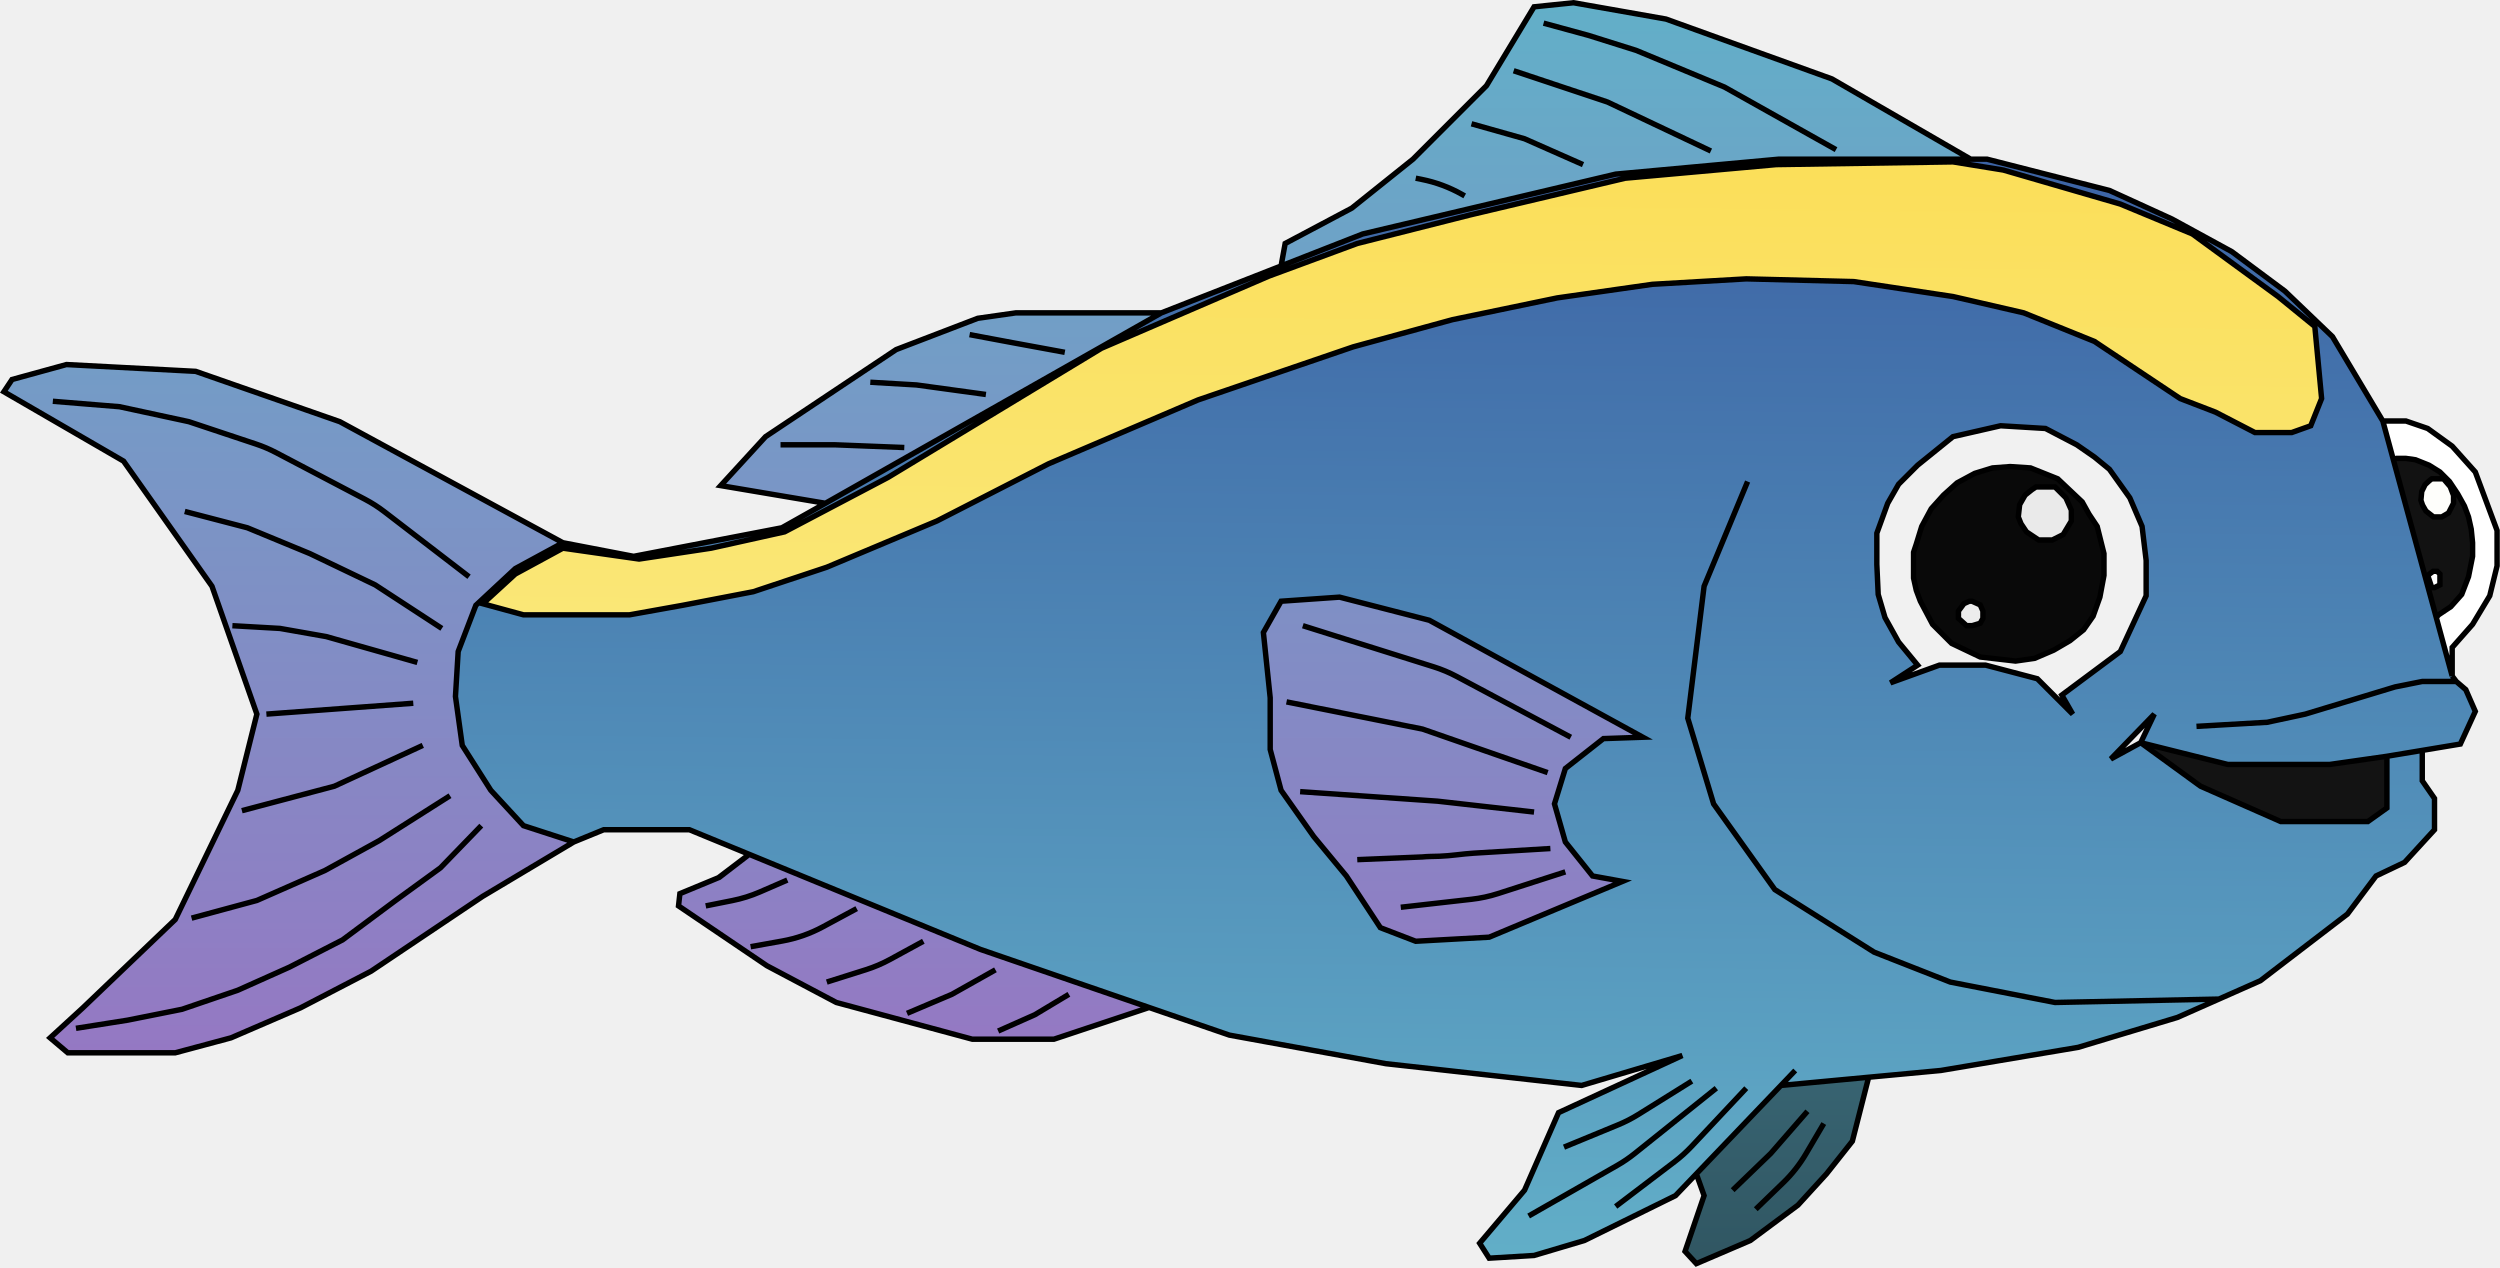
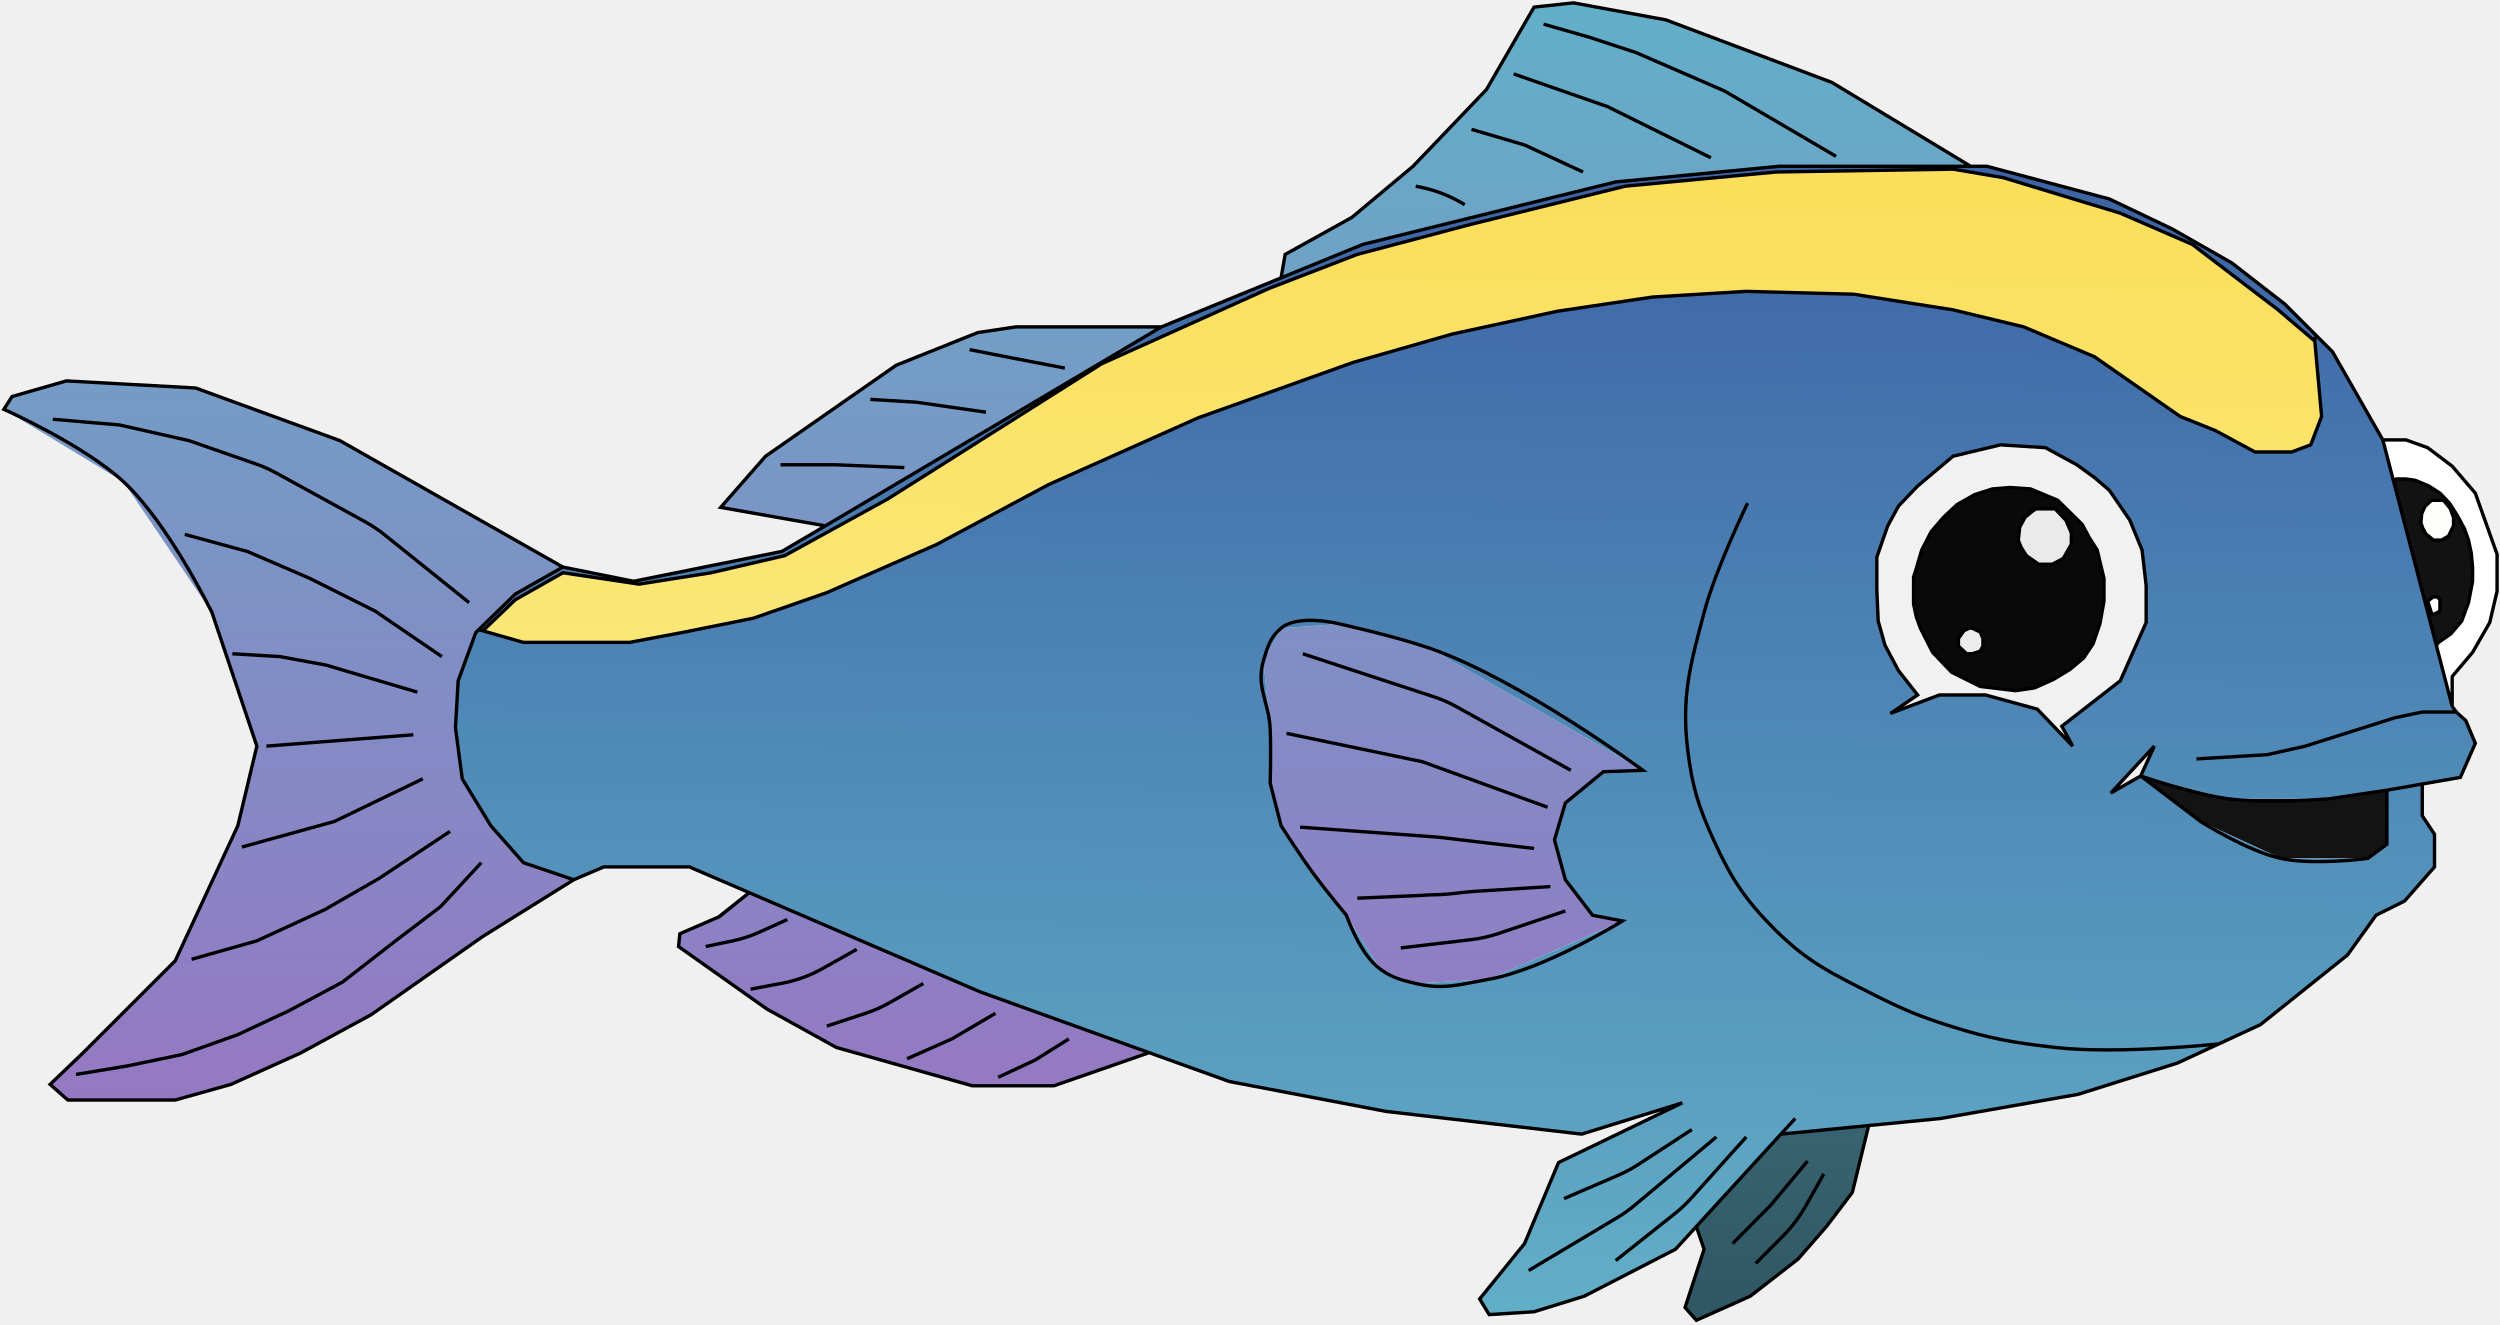
- <svg xmlns="http://www.w3.org/2000/svg" width="919" height="466" viewBox="0 0 919 466" fill="none">
-   <path d="M853.423 146.509L850.923 120.009L837.423 109.009L805.923 86.009L779.423 75.009L736.423 62.509L717.923 59.509L652.923 60.509L597.423 65.509L540.423 79.009L498.923 89.509L466.423 101.509L404.923 128.009L326.423 175.509L288.423 195.509L261.423 201.509L234.923 205.509L206.923 201.509L189.423 211.009L177.499 221.939L192.423 226.009H231.423L250.923 222.509L276.923 217.509L303.923 208.509L344.423 191.509L385.423 170.509L440.423 147.009L497.423 127.509L533.923 117.509L572.423 109.509L607.423 104.509L641.923 102.509L681.423 103.509L717.923 109.009L743.923 115.009L769.923 125.509L801.423 146.509L814.423 151.509L828.923 159.009H842.423L849.423 156.509L853.423 146.509Z" fill="url(#paint0_linear_84_98)" />
-   <path d="M603.923 271.009L525.423 228.009L492.423 219.509L470.923 221.009L464.423 232.509L466.923 256.509V275.509L470.923 290.509L482.923 307.509L494.923 322.009L507.423 341.009L520.423 346.009L547.423 344.509L596.423 324.009L585.423 322.009L575.423 309.509L571.423 295.509L575.423 282.509L589.423 271.509L603.923 271.009Z" fill="url(#paint1_linear_84_98)" />
-   <path d="M177.423 329.509L210.923 309.509L192.423 303.509L180.423 290.509L169.923 274.009L167.423 256.009L168.423 239.509L174.923 222.509L175.98 221.525L189.423 209.009L206.923 199.509L124.923 155.009L71.923 136.509L24.423 134.009L4.423 139.509L1.423 144.009L45.423 169.509L77.923 215.509L94.423 262.509L87.423 290.509L64.423 338.009L30.423 370.509L18.423 381.509L24.923 387.009H64.423L84.923 381.509L110.423 370.509L136.423 357.009L177.423 329.509Z" fill="url(#paint2_linear_84_98)" />
-   <path d="M422.423 370.353L360.423 349.009L275.423 314.056L264.423 322.509L264.104 322.641L249.923 328.509L249.423 333.009L281.923 355.009L307.423 368.509L357.423 382.009H387.423L422.423 370.353Z" fill="url(#paint3_linear_84_98)" />
-   <path d="M264.923 178.509L303.423 185.009L426.923 115.009H373.423L359.423 117.009L329.423 128.509L281.423 160.509L264.923 178.509Z" fill="url(#paint4_linear_84_98)" />
-   <path d="M500.923 86.009L593.923 64.009L653.923 58.509H724.423L673.423 29.009L612.423 7.009L578.423 1.009L563.923 2.509L546.423 31.509L519.423 58.509L496.923 76.509L472.423 89.509L470.923 97.766L500.923 86.009Z" fill="url(#paint5_linear_84_98)" />
-   <path fill-rule="evenodd" clip-rule="evenodd" d="M705.923 221.009L704.423 217.009L703.423 212.509V203.009L704.423 200.009L706.423 193.509L709.923 187.009L714.423 182.009L719.423 177.509L725.923 174.009L732.423 172.009L738.923 171.509L746.423 172.009L756.423 176.009L765.423 184.509L767.923 189.009L770.923 193.509L773.423 203.509V211.509L771.923 219.509L769.423 226.509L765.923 231.509L760.923 235.509L754.923 239.009L747.923 242.009L740.923 243.009L727.923 241.509L717.423 236.509L710.423 229.509L705.923 221.009ZM759.423 183.009L755.423 179.009H748.423L746.923 180.009L744.423 182.009L742.423 185.509L741.923 190.009L742.923 192.509L744.923 195.509L749.423 198.509H754.423L758.423 196.509L761.423 191.509V187.509L759.423 183.009ZM728.923 227.309V224.609L727.923 222.359L724.923 221.009H723.923L721.923 221.909L719.923 224.609V227.309L722.923 230.009L725.029 229.977L727.923 229.109L728.923 227.309Z" fill="#090909" />
-   <path d="M755.423 179.009L759.423 183.009L761.423 187.509V191.509L758.423 196.509L754.423 198.509H749.423L744.923 195.509L742.923 192.509L741.923 190.009L742.423 185.509L744.423 182.009L746.923 180.009L748.423 179.009H755.423Z" fill="#EAEAEA" />
-   <path d="M728.923 224.609V227.309L727.923 229.109L725.029 229.977L722.923 230.009L719.923 227.309V224.609L721.923 221.909L723.923 221.009H724.923L727.923 222.359L728.923 224.609Z" fill="#ECECEC" />
-   <path fill-rule="evenodd" clip-rule="evenodd" d="M788.923 219.009L779.423 239.509L757.923 255.509L761.923 262.509L748.923 249.509L729.923 244.509H712.923L694.923 251.009L704.923 244.509L697.923 236.009L692.923 227.009L690.423 218.509L689.923 207.509V196.009L693.923 185.009L697.923 178.009L704.923 171.009L717.923 160.509L735.423 156.509L751.923 157.509L763.423 163.509L769.923 168.009L775.423 172.509L782.923 183.009L787.423 193.509L788.923 206.009V219.009ZM704.423 217.009L705.923 221.009L710.423 229.509L717.423 236.509L727.923 241.509L740.923 243.009L747.923 242.009L754.923 239.009L760.923 235.509L765.923 231.509L769.423 226.509L771.923 219.509L773.423 211.509V203.509L770.923 193.509L767.923 189.009L765.423 184.509L756.423 176.009L746.423 172.009L738.923 171.509L732.423 172.009L725.923 174.009L719.423 177.509L714.423 182.009L709.923 187.009L706.423 193.509L704.423 200.009L703.423 203.009V212.509L704.423 217.009Z" fill="#F1F1F1" />
-   <path d="M898.23 176.009L900.692 178.881L901.923 182.112V184.983L900.077 188.573L897.615 190.009H894.538L891.769 187.855L890.538 185.701L889.923 183.907L890.23 180.676L891.461 178.163L893 176.727L893.923 176.009H898.23Z" fill="#FEFEFB" />
-   <path d="M894.423 210.009H895.923L896.923 211.009V215.009L894.923 216.009H893.923L892.423 211.509L894.423 210.009Z" fill="white" />
-   <path fill-rule="evenodd" clip-rule="evenodd" d="M908.423 194.509L907.423 190.009L905.923 186.009L903.423 181.509L900.423 177.009L896.923 173.509L892.923 171.009L887.923 169.009L884.423 168.509H880.923L879.799 169.009L895.575 227.009L896.423 226.009L900.923 223.009L904.923 218.509L907.423 212.009L908.923 204.509V199.509L908.423 194.509ZM895.923 210.009H894.423L892.423 211.509L893.923 216.009H894.923L896.923 215.009V211.009L895.923 210.009ZM900.692 178.881L898.23 176.009H893.923L893 176.727L891.461 178.163L890.23 180.676L889.923 183.907L890.538 185.701L891.769 187.855L894.538 190.009H897.615L900.077 188.573L901.923 184.983V182.112L900.692 178.881Z" fill="#121212" />
-   <path d="M877.423 278.009L856.423 281.009H818.923L786.923 273.009L808.923 289.009L838.423 302.009H870.423L877.423 297.009V278.009Z" fill="#131313" />
-   <path fill-rule="evenodd" clip-rule="evenodd" d="M543.923 457.009L547.423 462.509L563.923 461.509L582.423 456.009L615.923 439.509L623.575 431.509L654.662 399.009L686.923 395.989L713.423 393.509L763.923 385.009L800.423 374.009L815.673 367.259L830.923 360.509L862.923 336.009L873.423 322.009L883.923 317.009L894.923 305.009V293.509L890.423 287.009V275.842L877.423 278.009V297.009L870.423 302.009H838.423L808.923 289.009L786.923 273.009L775.923 279.009L791.923 262.509L786.923 273.009L818.923 281.009H856.423L877.423 278.009L890.423 275.842L904.423 273.509L909.923 261.509L906.423 253.509L902.923 250.509L901.423 248.509L895.575 227.009L879.799 169.009L875.923 154.759L857.423 123.759L839.923 107.009L820.423 92.509L798.423 80.509L775.423 70.009L730.423 58.509H724.423H653.923L593.923 64.009L500.923 86.009L470.923 97.766L426.923 115.009L303.423 185.009L287.423 194.009L232.923 204.509L206.923 199.509L189.423 209.009L175.98 221.525L177.499 221.939L189.423 211.009L206.923 201.509L234.923 205.509L261.423 201.509L288.423 195.509L326.423 175.509L404.923 128.009L466.423 101.509L498.923 89.509L540.423 79.009L597.423 65.509L652.923 60.509L717.923 59.509L736.423 62.509L779.423 75.009L805.923 86.009L837.423 109.009L850.923 120.009L853.423 146.509L849.423 156.509L842.423 159.009H828.923L814.423 151.509L801.423 146.509L769.923 125.509L743.923 115.009L717.923 109.009L681.423 103.509L641.923 102.509L607.423 104.509L572.423 109.509L533.923 117.509L497.423 127.509L440.423 147.009L385.423 170.509L344.423 191.509L303.923 208.509L276.923 217.509L250.923 222.509L231.423 226.009H192.423L177.499 221.939L175.98 221.525L174.923 222.509L168.423 239.509L167.423 256.009L169.923 274.009L180.423 290.509L192.423 303.509L210.923 309.509L221.923 305.009H253.423L275.423 314.056L360.423 349.009L422.423 370.353L451.923 380.509L509.423 391.009L581.423 399.009L618.423 388.009L572.923 409.009L560.423 437.509L543.923 457.009ZM779.423 239.509L788.923 219.009V206.009L787.423 193.509L782.923 183.009L775.423 172.509L769.923 168.009L763.423 163.509L751.923 157.509L735.423 156.509L717.923 160.509L704.923 171.009L697.923 178.009L693.923 185.009L689.923 196.009V207.509L690.423 218.509L692.923 227.009L697.923 236.009L704.923 244.509L694.923 251.009L712.923 244.509H729.923L748.923 249.509L761.923 262.509L757.923 255.509L779.423 239.509ZM525.423 228.009L603.923 271.009L589.423 271.509L575.423 282.509L571.423 295.509L575.423 309.509L585.423 322.009L596.423 324.009L547.423 344.509L520.423 346.009L507.423 341.009L494.923 322.009L482.923 307.509L470.923 290.509L466.923 275.509V256.509L464.423 232.509L470.923 221.009L492.423 219.509L525.423 228.009Z" fill="url(#paint6_linear_84_98)" />
-   <path d="M654.662 399.009L623.575 431.509L626.423 439.509L619.423 460.009L623.575 464.509L643.423 456.009L660.923 443.009L671.423 431.509L680.923 419.509L686.923 395.989L654.662 399.009Z" fill="url(#paint7_linear_84_98)" />
-   <path d="M917.923 195.009L909.923 173.509L901.423 164.009L892.423 157.509L884.423 154.759H875.923L879.799 169.009L880.923 168.509H884.423L887.923 169.009L892.923 171.009L896.923 173.509L900.423 177.009L903.423 181.509L905.923 186.009L907.423 190.009L908.423 194.509L908.923 199.509V204.509L907.423 212.009L904.923 218.509L900.923 223.009L896.423 226.009L895.575 227.009L901.423 248.509V238.009L908.923 229.509L915.232 219.009L917.923 208.009V195.009Z" fill="white" />
-   <path d="M890.423 275.509V279.009M659.923 393.509L654.662 399.009M210.923 309.509L221.923 305.009H253.423L275.423 314.056M210.923 309.509L177.423 329.509L136.423 357.009L110.423 370.509L84.923 381.509L64.423 387.009H24.923L18.423 381.509L30.423 370.509L64.423 338.009L87.423 290.509L94.423 262.509L77.923 215.509L45.423 169.509L1.423 144.009L4.423 139.509L24.423 134.009L71.923 136.509L124.923 155.009L206.923 199.509M210.923 309.509L192.423 303.509L180.423 290.509L169.923 274.009L167.423 256.009L168.423 239.509L174.923 222.509L175.98 221.525M206.923 199.509L232.923 204.509L287.423 194.009L303.423 185.009M206.923 199.509L189.423 209.009L175.98 221.525M303.423 185.009L264.923 178.509L281.423 160.509L329.423 128.509L359.423 117.009L373.423 115.009H426.923M303.423 185.009L426.923 115.009M426.923 115.009L470.923 97.766M875.923 154.759L857.423 123.759L839.923 107.009L820.423 92.509L798.423 80.509L775.423 70.009L730.423 58.509H724.423M875.923 154.759H884.423L892.423 157.509L901.423 164.009L909.923 173.509L917.923 195.009V208.009L915.232 219.009L908.923 229.509L901.423 238.009V248.509M875.923 154.759L879.799 169.009M901.423 248.509L902.923 250.509M901.423 248.509L895.575 227.009M877.423 278.009L856.423 281.009H818.923L786.923 273.009M877.423 278.009V297.009L870.423 302.009H838.423L808.923 289.009L786.923 273.009M877.423 278.009L890.423 275.842M786.923 273.009L791.923 262.509L775.923 279.009L786.923 273.009ZM654.662 399.009L623.575 431.509M654.662 399.009L686.923 395.989M623.575 431.509L615.923 439.509L582.423 456.009L563.923 461.509L547.423 462.509L543.923 457.009L560.423 437.509L572.923 409.009L618.423 388.009L581.423 399.009L509.423 391.009L451.923 380.509L422.423 370.353M623.575 431.509L626.423 439.509L619.423 460.009L623.575 464.509L643.423 456.009L660.923 443.009L671.423 431.509L680.923 419.509L686.923 395.989M686.923 395.989L713.423 393.509L763.923 385.009L800.423 374.009L815.673 367.259M470.923 97.766L500.923 86.009L593.923 64.009L653.923 58.509H724.423M470.923 97.766L472.423 89.509L496.923 76.509L519.423 58.509L546.423 31.509L563.923 2.509L578.423 1.009L612.423 7.009L673.423 29.009L724.423 58.509M422.423 370.353L360.423 349.009L275.423 314.056M422.423 370.353L387.423 382.009H357.423L307.423 368.509L281.923 355.009L249.423 333.009L249.923 328.509L264.104 322.641M275.423 314.056L264.423 322.509L264.104 322.641M275.423 314.056L264.104 322.641M642.423 177.009L626.423 215.509L620.423 264.009L629.923 295.509L652.423 327.009L688.923 350.009L716.923 361.009L755.423 368.509L815.673 367.259M815.673 367.259L830.923 360.509L862.923 336.009L873.423 322.009L883.923 317.009L894.923 305.009V293.509L890.423 287.009V275.842M902.923 250.509L906.423 253.509L909.923 261.509L904.423 273.509L890.423 275.842M902.923 250.509H890.423L880.423 252.509L847.423 262.509L833.423 265.509L807.423 267.009M850.923 120.009L853.423 146.509L849.423 156.509L842.423 159.009H828.923L814.423 151.509L801.423 146.509L769.923 125.509L743.923 115.009L717.923 109.009L681.423 103.509L641.923 102.509L607.423 104.509L572.423 109.509L533.923 117.509L497.423 127.509L440.423 147.009L385.423 170.509L344.423 191.509L303.923 208.509L276.923 217.509L250.923 222.509L231.423 226.009H192.423L177.499 221.939M850.923 120.009L837.423 109.009L805.923 86.009L779.423 75.009L736.423 62.509L717.923 59.509L652.923 60.509L597.423 65.509L540.423 79.009L498.923 89.509L466.423 101.509L404.923 128.009L326.423 175.509L288.423 195.509L261.423 201.509L234.923 205.509L206.923 201.509L189.423 211.009L177.499 221.939M850.923 120.009V118.509M175.923 221.509L175.98 221.525M177.423 222.009L177.499 221.939M67.923 188.009L90.923 194.009L113.923 203.509L137.923 215.009L162.423 231.009M19.423 147.509L43.923 149.509L69.423 155.009L94.079 163.228C96.637 164.081 99.122 165.139 101.51 166.392L134.116 183.511C136.649 184.84 139.063 186.385 141.332 188.128L172.423 212.009M259.423 333.009L269.218 331.05C272.678 330.358 276.055 329.302 279.293 327.899L289.423 323.509M275.923 348.009L287.573 345.918C292.773 344.985 297.793 343.233 302.445 340.728L314.923 334.009M303.923 361.009L318.296 356.47C321.373 355.498 324.349 354.231 327.182 352.686L339.423 346.009M333.423 372.509L349.923 365.509L365.923 356.509M366.923 379.009L380.423 373.009L392.923 365.509M97.923 262.509L151.923 258.509M85.423 230.009L102.923 231.009L119.923 234.009L153.423 243.509M477.923 291.009L528.423 294.509L563.923 298.509M498.923 316.009L522.923 315.009C524.561 314.824 526.875 314.827 529.176 314.753C533.363 314.617 537.538 313.881 541.719 313.627L569.923 311.918M514.923 333.509L540.96 330.569C544.26 330.197 547.515 329.496 550.677 328.478L575.423 320.509M472.923 258.009L522.923 268.009L568.923 284.009M478.923 230.009L527.001 245.119C529.942 246.044 532.792 247.239 535.514 248.688L577.423 271.009M593.923 443.509L615.589 427.043C617.808 425.357 619.881 423.488 621.789 421.456L641.923 400.009M574.923 421.694L594.867 413.469C597.429 412.412 599.898 411.145 602.25 409.679L621.923 397.417M561.923 447.009L594.464 428.42C596.725 427.129 598.881 425.663 600.913 424.036L630.923 400.009M636.923 437.509L650.923 424.009L664.423 408.509M670.423 413.009L663.874 424.142C661.584 428.035 658.776 431.601 655.529 434.74L645.423 444.509M725.029 229.977L727.923 229.109L728.923 227.309V224.609L727.923 222.359L724.923 221.009H723.923L721.923 221.909L719.923 224.609V227.309L722.923 230.009L725.029 229.977ZM725.029 229.977L724.923 230.009M520.423 65.509L522.636 65.952C527.795 66.983 532.758 68.823 537.344 71.402L538.423 72.009M581.923 60.509L560.423 51.009L540.923 45.509M628.923 55.509L590.923 37.509L556.423 26.009M674.923 55.009L633.923 32.009L601.423 18.509L583.923 13.009L567.423 8.509M391.423 129.509L372.423 126.009L356.423 123.009M362.423 145.009L336.923 141.509L319.923 140.509M332.423 164.509L306.923 163.509H286.923M88.923 298.009L122.923 289.009L155.423 274.009M165.423 292.509L139.423 309.009L119.423 320.009L94.423 331.009L70.423 337.509M176.923 303.509L161.923 319.009L145.423 331.009L125.923 345.509L106.423 355.509L87.423 364.009L66.923 371.009L46.923 375.009L27.923 378.009M177.499 221.939L175.98 221.525M879.799 169.009L880.923 168.509H884.423L887.923 169.009L892.923 171.009L896.923 173.509L900.423 177.009L903.423 181.509L905.923 186.009L907.423 190.009L908.423 194.509L908.923 199.509V204.509L907.423 212.009L904.923 218.509L900.923 223.009L896.423 226.009L895.575 227.009M879.799 169.009L895.575 227.009M693.923 185.009L689.923 196.009V207.509L690.423 218.509L692.923 227.009L697.923 236.009L704.923 244.509L694.923 251.009L712.923 244.509H729.923L748.923 249.509L761.923 262.509L757.923 255.509L779.423 239.509L788.923 219.009V206.009L787.423 193.509L782.923 183.009L775.423 172.509L769.923 168.009L763.423 163.509L751.923 157.509L735.423 156.509L717.923 160.509L704.923 171.009L697.923 178.009L693.923 185.009ZM603.923 271.009L525.423 228.009L492.423 219.509L470.923 221.009L464.423 232.509L466.923 256.509V275.509L470.923 290.509L482.923 307.509L494.923 322.009L507.423 341.009L520.423 346.009L547.423 344.509L596.423 324.009L585.423 322.009L575.423 309.509L571.423 295.509L575.423 282.509L589.423 271.509L603.923 271.009ZM894.423 210.009H895.923L896.923 211.009V215.009L894.923 216.009H893.923L892.423 211.509L894.423 210.009ZM755.423 179.009L759.423 183.009L761.423 187.509V191.509L758.423 196.509L754.423 198.509H749.423L744.923 195.509L742.923 192.509L741.923 190.009L742.423 185.509L744.423 182.009L746.923 180.009L748.423 179.009H755.423ZM898.23 176.009L900.692 178.881L901.923 182.112V184.983L900.077 188.573L897.615 190.009H894.538L891.769 187.855L890.538 185.701L889.923 183.907L890.23 180.676L891.461 178.163L893 176.727L893.923 176.009H898.23ZM705.923 221.009L704.423 217.009L703.423 212.509V203.009L704.423 200.009L706.423 193.509L709.923 187.009L714.423 182.009L719.423 177.509L725.923 174.009L732.423 172.009L738.923 171.509L746.423 172.009L756.423 176.009L765.423 184.509L767.923 189.009L770.923 193.509L773.423 203.509V211.509L771.923 219.509L769.423 226.509L765.923 231.509L760.923 235.509L754.923 239.009L747.923 242.009L740.923 243.009L727.923 241.509L717.423 236.509L710.423 229.509L705.923 221.009Z" stroke="black" stroke-width="2" />
+ <svg xmlns="http://www.w3.org/2000/svg" width="738" height="391" viewBox="0 0 738 391" fill="none">
+   <g clip-path="url(#clip0_2007_228)">
+     <path d="M685.339 122.929L683.331 100.694L672.49 91.465L647.194 72.167L625.913 62.937L591.382 52.449L576.526 49.932L524.328 50.771L479.759 54.966L433.985 66.293L400.659 75.103L374.56 85.172L325.172 107.407L262.133 147.262L231.617 164.043L209.935 169.077L188.654 172.434L166.169 169.077L152.116 177.049L142.54 186.219L154.525 189.634H185.844L201.503 186.698L222.382 182.502L244.064 174.951L276.588 160.687L309.513 143.067L353.68 123.349L399.454 106.987L428.765 98.597L459.682 91.884L487.789 87.689L515.494 86.011L547.215 86.85L576.526 91.465L597.405 96.499L618.284 105.309L643.58 122.929L654.02 127.125L665.664 133.418H676.505L682.126 131.32L685.339 122.929Z" fill="url(#paint0_linear_2007_228)" />
+     <path d="M484.978 227.392L421.939 191.313L395.439 184.181L378.173 185.439L372.953 195.088L374.961 215.226V231.168L378.173 243.754L387.81 258.018L397.446 270.184L407.484 286.126L417.924 290.321L439.606 289.063L478.956 271.862L470.122 270.184L462.092 259.696L458.879 247.949L462.092 237.041L473.334 227.812L484.978 227.392Z" fill="url(#paint1_linear_2007_228)" />
+     <path d="M142.479 276.477L169.381 259.696L154.525 254.661L144.888 243.754L136.456 229.909L134.449 214.806L135.252 200.962L140.471 186.698L141.32 185.872L152.116 175.371L166.169 167.4L100.319 130.062L57.757 114.539L19.613 112.441L3.552 117.056L1.143 120.832L36.477 142.228L62.576 180.824L75.826 220.26L70.205 243.754L51.734 283.609L24.431 310.878L14.794 320.108L20.014 324.723H51.734L68.197 320.108L88.675 310.878L109.554 299.551L142.479 276.477Z" fill="url(#paint2_linear_2007_228)" />
+     <path d="M339.225 310.747L289.437 292.838L221.178 263.511L212.344 270.603L212.088 270.714L200.7 275.638L200.298 279.413L226.397 297.873L246.875 309.2L287.027 320.527H311.119L339.225 310.747Z" fill="url(#paint3_linear_2007_228)" />
+     <path d="M212.746 149.779L243.663 155.233L342.839 96.499H299.876L288.634 98.177L264.542 107.826L225.996 134.676L212.746 149.779Z" fill="url(#paint4_linear_2007_228)" />
+     <path d="M402.264 72.166L476.948 53.707L525.131 49.092H581.745L540.79 24.34L491.804 5.881L464.501 0.847L452.856 2.105L438.803 26.438L417.121 49.092L399.052 64.195L379.378 75.103L378.173 82.031L402.264 72.166Z" fill="url(#paint5_linear_2007_228)" />
+     <path fill-rule="evenodd" clip-rule="evenodd" d="M566.889 185.439L565.685 182.082L564.882 178.307V170.336L565.685 167.818L567.291 162.365L570.101 156.911L573.715 152.715L577.73 148.94L582.95 146.003L588.17 144.325L593.39 143.905L599.413 144.325L607.443 147.681L614.67 154.813L616.678 158.589L619.087 162.365L621.095 170.755V177.468L619.89 184.18L617.883 190.053L615.072 194.249L611.057 197.605L606.238 200.542L600.617 203.059L594.996 203.898L584.556 202.639L576.124 198.444L570.503 192.571L566.889 185.439ZM609.852 153.554L606.64 150.198H601.019L599.814 151.037L597.807 152.715L596.2 155.652L595.799 159.428L596.602 161.525L598.208 164.043L601.822 166.56H605.837L609.049 164.882L611.458 160.686V157.33L609.852 153.554ZM585.359 190.725V188.459L584.556 186.571L582.147 185.439H581.344L579.738 186.194L578.132 188.459V190.725L580.541 192.99L582.232 192.963L584.556 192.235L585.359 190.725Z" fill="#090909" />
+     <path d="M606.64 150.198L609.852 153.554L611.458 157.33V160.686L609.049 164.882L605.837 166.56H601.822L598.208 164.043L596.602 161.525L595.799 159.428L596.2 155.652L597.806 152.715L599.814 151.037L601.019 150.198H606.64Z" fill="#EAEAEA" />
+     <path d="M585.359 188.459V190.725L584.556 192.235L582.232 192.963L580.541 192.99L578.132 190.725V188.459L579.738 186.194L581.344 185.438H582.147L584.556 186.571L585.359 188.459Z" fill="#ECECEC" />
+     <path fill-rule="evenodd" clip-rule="evenodd" d="M633.542 183.761C632.426 191.024 630.33 195.088 625.913 200.961C620.78 207.787 608.648 214.386 608.648 214.386L611.86 220.26C611.86 220.26 606.465 212.405 601.42 209.352C596.134 206.152 592.295 205.922 586.162 205.157C580.872 204.496 577.766 204.259 572.511 205.157C566.563 206.172 558.056 210.61 558.056 210.61L566.086 205.157C566.086 205.157 562.395 201 560.465 198.025C558.647 195.222 557.669 193.582 556.45 190.473C555.393 187.779 554.936 186.192 554.442 183.341C553.826 179.786 554.121 177.718 554.041 174.111C553.957 170.344 553.416 168.178 554.041 164.462C554.673 160.699 555.651 158.697 557.253 155.233C558.35 152.86 558.948 151.488 560.465 149.359C562.308 146.774 563.802 145.691 566.086 143.486C569.925 139.781 576.526 134.676 576.526 134.676C576.526 134.676 584.954 131.766 590.579 131.32C595.748 130.909 598.887 130.593 603.829 132.159C607.745 133.399 609.624 134.949 613.065 137.193C615.172 138.567 616.311 139.409 618.284 140.969C620.065 142.376 621.12 143.116 622.701 144.744C625.604 147.735 626.768 149.874 628.724 153.555C630.469 156.838 631.385 158.77 632.338 162.365C633.393 166.35 633.303 168.737 633.542 172.853C633.79 177.105 634.189 179.55 633.542 183.761ZM565.685 182.082L566.889 185.439L570.503 192.571L576.124 198.444L584.556 202.639L594.996 203.898L600.617 203.059L606.239 200.542L611.057 197.605L615.072 194.249L617.883 190.053L619.89 184.18L621.095 177.468V170.755L619.087 162.365L616.678 158.589L614.671 154.813L607.443 147.681L599.413 144.325L593.39 143.905L588.17 144.325L582.95 146.003L577.73 148.94L573.715 152.716L570.102 156.911L567.291 162.365L565.685 167.819L564.882 170.336V178.307L565.685 182.082Z" fill="#F1F1F1" />
+     <path d="M721.321 147.682L723.298 150.091L724.286 152.802V155.211L722.804 158.224L720.827 159.428H718.356L716.132 157.621L715.144 155.814L714.65 154.308L714.896 151.598L715.885 149.489L717.121 148.284L717.862 147.682H721.321Z" fill="#FEFEFB" />
+     <path d="M718.264 176.209H719.468L720.271 177.048V180.404L718.665 181.243H717.862L716.657 177.468L718.264 176.209Z" fill="white" />
+     <path fill-rule="evenodd" clip-rule="evenodd" d="M729.506 163.204L728.703 159.428L727.499 156.072L725.491 152.296L723.082 148.521L720.271 145.584L717.059 143.486L713.044 141.808L710.233 141.389H707.422L706.52 141.808L719.189 190.473L719.87 189.634L723.483 187.117L726.695 183.341L728.703 177.888L729.908 171.595V167.399L729.506 163.204ZM719.468 176.209H718.264L716.657 177.468L717.862 181.244H718.665L720.271 180.405V177.049L719.468 176.209ZM723.298 150.091L721.321 147.682H717.862L717.121 148.284L715.885 149.489L714.896 151.597L714.65 154.308L715.144 155.814L716.132 157.621L718.356 159.428H720.827L722.804 158.223L724.286 155.211V152.802L723.298 150.091Z" fill="#121212" />
+     <path d="M704.612 233.265L687.748 235.782H657.634L631.936 229.069L649.603 242.494L673.293 253.402H698.99L704.612 249.207V233.265Z" fill="#131313" />
+     <path fill-rule="evenodd" clip-rule="evenodd" d="M436.796 383.456L439.606 388.071L452.856 387.232L467.713 382.617L494.615 368.773L500.76 362.061L525.724 334.791L551.631 332.257L572.912 330.176L613.466 323.044L642.777 313.815L655.024 308.151L667.27 302.488L692.967 281.931L701.399 270.184L709.831 265.989L718.665 255.92V246.271L715.051 240.817V231.447L704.612 233.265V249.208L698.99 253.403H673.293L649.603 242.495L631.936 229.07L623.102 234.105L635.951 220.26L631.936 229.07L657.633 235.783H687.748L704.612 233.265L715.051 231.447L726.294 229.49L730.711 219.421L727.9 212.709L725.089 210.191L723.885 208.513L719.189 190.474L706.52 141.808L703.407 129.852L688.551 103.841L674.497 89.787L658.838 77.621L641.171 67.552L622.701 58.742L586.564 49.093H581.745H525.131L476.948 53.708L402.265 72.167L378.173 82.031L342.839 96.499L243.663 155.233L230.814 162.785L187.048 171.595L166.169 167.4L152.116 175.371L141.32 185.872L142.54 186.22L152.116 177.049L166.169 169.078L188.654 172.434L209.935 169.078L231.617 164.043L262.133 147.262L325.172 107.407L374.559 85.172L400.658 75.103L433.985 66.293L479.759 54.966L524.328 50.771L576.526 49.932L591.382 52.449L625.913 62.937L647.194 72.167L672.49 91.465L683.331 100.695L685.339 122.93L682.126 131.32L676.505 133.418H665.664L654.02 127.125L643.58 122.93L618.284 105.309L597.405 96.499L576.526 91.465L547.215 86.85L515.494 86.011L487.789 87.689L459.682 91.885L428.765 98.597L399.454 106.988L353.68 123.349L309.513 143.067L276.588 160.687L244.064 174.951L222.382 182.503L201.503 186.698L185.843 189.635H154.525L142.54 186.22L141.32 185.872L140.471 186.698L135.252 200.962L134.448 214.806L136.456 229.909L144.888 243.754L154.525 254.661L169.381 259.696L178.215 255.92H203.511L221.178 263.511L289.437 292.838L339.225 310.747L362.915 319.269L409.09 328.079L466.91 334.791L496.623 325.562L460.084 343.182L450.046 367.095L436.796 383.456ZM625.913 200.962L633.542 183.761V172.853L632.337 162.365L628.724 153.555L622.701 144.745L618.284 140.969L613.064 137.194L603.829 132.159L590.579 131.32L576.526 134.676L566.086 143.486L560.465 149.36L557.253 155.233L554.04 164.463V174.112L554.442 183.342L556.45 190.474L560.465 198.025L566.086 205.157L558.056 210.611L572.51 205.157H586.162L601.42 209.352L611.86 220.26L608.648 214.387L625.913 200.962ZM421.939 191.313L484.978 227.392L473.334 227.812L462.092 237.041L458.879 247.949L462.092 259.696L470.122 270.184L478.956 271.862L439.606 289.063L417.924 290.321L407.484 286.126L397.446 270.184L387.81 258.018L378.173 243.754L374.961 231.168V215.226L372.953 195.088L378.173 185.439L395.439 184.181L421.939 191.313Z" fill="url(#paint6_linear_2007_228)" />
+     <path d="M525.724 334.791L500.76 362.06L503.047 368.773L497.426 385.973L500.76 389.749L516.699 382.617L530.752 371.709L539.184 362.06L546.813 351.991L551.631 332.257L525.724 334.791Z" fill="url(#paint7_linear_2007_228)" />
+     <path d="M737.135 163.624L730.711 145.584L723.885 137.613L716.657 132.159L710.233 129.852H703.407L706.52 141.808L707.422 141.389H710.233L713.044 141.808L717.059 143.486L720.271 145.584L723.082 148.521L725.491 152.296L727.499 156.072L728.703 159.428L729.506 163.204L729.908 167.399V171.595L728.703 177.888L726.696 183.341L723.483 187.117L719.87 189.634L719.189 190.473L723.885 208.513V199.703L729.908 192.571L734.974 183.761L737.135 174.531V163.624Z" fill="white" />
+     <path d="M715.051 231.167V234.104M529.949 330.176L525.724 334.791M525.724 334.791L500.76 362.06M525.724 334.791L551.631 332.257M169.381 259.695L178.215 255.92H203.511L221.178 263.511M169.381 259.695L142.479 276.476L109.554 299.55L88.675 310.878L68.197 320.107L51.734 324.722H20.014L14.794 320.107L24.431 310.878L51.734 283.608L70.205 243.753L75.826 220.26L62.576 180.824C62.576 180.824 49.825 154.593 36.477 142.228C24.642 131.265 1.143 120.832 1.143 120.832L3.552 117.056L19.613 112.441L57.757 114.539L100.319 130.061L166.169 167.399M169.381 259.695L154.525 254.661L144.888 243.753L136.456 229.909L134.449 214.806L135.252 200.961L140.471 186.697L141.32 185.872M221.178 263.511L289.437 292.838L339.226 310.747M221.178 263.511L212.344 270.603L212.088 270.714M221.178 263.511L212.088 270.714M166.169 167.399L187.048 171.594L230.814 162.784L243.663 155.233M166.169 167.399L152.116 175.37L141.32 185.872M141.32 185.872L141.274 185.858M141.32 185.872L142.54 186.219M243.663 155.233L212.746 149.779L225.996 134.676L264.542 107.826L288.634 98.177L299.876 96.499H342.839M243.663 155.233L342.839 96.499M342.839 96.499L378.173 82.031M378.173 82.031L402.265 72.166L476.948 53.707L525.131 49.092H581.746M378.173 82.031L379.378 75.103L399.052 64.195L417.121 49.092L438.803 26.438L452.857 2.105L464.501 0.847L491.804 5.881L540.79 24.34L581.746 49.092M703.407 129.851L688.551 103.841L674.498 89.787L658.838 77.62L641.171 67.552L622.701 58.742L586.564 49.092H581.746M703.407 129.851H710.233L716.658 132.159L723.885 137.613L730.711 145.584L737.135 163.623V174.531L734.974 183.761L729.908 192.571L723.885 199.703V208.513M703.407 129.851L706.52 141.808M723.885 208.513L725.09 210.191M723.885 208.513L719.189 190.473M706.52 141.808L707.422 141.388H710.233L713.044 141.808L717.059 143.486L720.271 145.584L723.082 148.52L725.491 152.296L727.499 156.072L728.703 159.428L729.506 163.204L729.908 167.399V171.594L728.703 177.887L726.696 183.341L723.483 187.117L719.87 189.634L719.189 190.473M706.52 141.808L719.189 190.473M725.09 210.191L727.9 212.708L730.711 219.421L726.294 229.489L715.051 231.447M725.09 210.191H715.051L707.021 211.869L680.52 220.26L669.278 222.777L648.399 224.035M704.612 233.265L687.748 235.782C687.748 235.782 669.286 237.374 657.634 235.782C647.357 234.378 631.936 229.07 631.936 229.07M704.612 233.265V249.207L698.99 253.402C698.99 253.402 683.099 255.535 673.293 253.402C663.341 251.238 649.603 242.495 649.603 242.495L631.936 229.07M704.612 233.265L715.051 231.447M631.936 229.07L635.951 220.26L623.103 234.104L631.936 229.07ZM715.051 231.447V240.817L718.665 246.27V255.92L709.832 265.988L701.4 270.184L692.968 281.93L667.27 302.487L655.024 308.151M500.76 362.06L494.615 368.773L467.713 382.617L452.857 387.232L439.606 388.071L436.796 383.456L450.046 367.094L460.084 343.181L496.623 325.561L466.91 334.791L409.091 328.078L362.915 319.268L339.226 310.747M500.76 362.06L503.047 368.773L497.426 385.973L500.76 389.749L516.699 382.617L530.752 371.709L539.184 362.06L546.813 351.991L551.631 332.257M551.631 332.257L572.912 330.176L613.466 323.044L642.777 313.814L655.024 308.151M339.226 310.747L311.119 320.527H287.027L246.875 309.2L226.397 297.872L200.298 279.413L200.7 275.637L212.088 270.714M655.024 308.151C655.024 308.151 625.419 311.332 606.64 309.2C594.397 307.809 587.467 306.635 575.723 302.907C566.676 300.034 561.707 297.962 553.237 293.677C541.008 287.491 533.614 284.073 523.926 274.379C515.088 265.535 511.049 259.323 505.858 247.949C501.397 238.175 499.529 232.182 498.229 221.518C496.292 205.633 498.949 196.294 503.047 180.824C506.524 167.7 515.896 148.52 515.896 148.52M683.331 100.694L685.339 122.929L682.127 131.32L676.505 133.417H665.664L654.02 127.125L643.58 122.929L618.284 105.309L597.405 96.499L576.526 91.465L547.215 86.85L515.494 86.011L487.789 87.689L459.683 91.884L428.765 98.597L399.454 106.987L353.68 123.349L309.513 143.067L276.588 160.687L244.064 174.951L222.382 182.502L201.503 186.697L185.844 189.634H154.525L142.54 186.219M683.331 100.694L672.49 91.465L647.194 72.166L625.913 62.937L591.382 52.449L576.526 49.931L524.328 50.77L479.759 54.966L433.985 66.293L400.659 75.103L374.56 85.172L325.172 107.407L262.133 147.262L231.617 164.043L209.935 169.077L188.654 172.434L166.169 169.077L152.116 177.048L142.54 186.219M683.331 100.694V99.436M142.54 186.219L142.479 186.278M54.545 157.75L73.015 162.784L91.486 170.755L110.759 180.405L130.433 193.829M15.597 123.768L35.272 125.446L55.75 130.061L75.55 136.957C77.604 137.673 79.6 138.561 81.517 139.612L107.701 153.976C109.736 155.091 111.674 156.387 113.496 157.85L138.464 177.887M208.329 279.413L216.195 277.769C218.973 277.189 221.685 276.303 224.285 275.126L232.42 271.442M221.579 291.999L230.935 290.245C235.11 289.462 239.142 287.992 242.878 285.89L252.898 280.252M244.064 302.907L255.607 299.098C258.078 298.283 260.468 297.22 262.743 295.923L272.573 290.321M267.754 312.556L281.005 306.682L293.853 299.131M294.656 318.01L305.498 312.975L315.536 306.682M78.637 220.26L122.001 216.903M68.599 192.99L82.652 193.829L96.304 196.347L123.206 204.318M383.795 244.173L424.348 247.109L452.857 250.466M400.659 265.149L419.932 264.31C421.247 264.155 423.105 264.157 424.953 264.095C428.316 263.981 431.668 263.364 435.026 263.151L457.675 261.717M413.507 279.833L434.416 277.366C437.066 277.054 439.68 276.466 442.219 275.611L462.092 268.925M379.779 216.484L419.932 224.875L456.872 238.299M384.598 192.99L423.207 205.669C425.568 206.445 427.857 207.447 430.043 208.663L463.698 227.392M476.948 372.129L494.347 358.313C496.129 356.898 497.794 355.33 499.326 353.625L515.494 335.63M461.69 353.825L477.706 346.924C479.764 346.037 481.746 344.974 483.635 343.744L499.433 333.455M451.251 375.066L477.382 359.468C479.198 358.385 480.93 357.155 482.561 355.79L506.661 335.63M511.479 367.094L522.722 355.767L533.563 342.762M538.381 346.538L533.122 355.879C531.283 359.145 529.028 362.137 526.421 364.771L518.305 372.968M582.232 192.964L584.556 192.235L585.359 190.725V188.459L584.556 186.572L582.147 185.439H581.344L579.738 186.194L578.132 188.459V190.725L580.541 192.99L582.232 192.964ZM582.232 192.964L582.147 192.99M417.924 54.966L419.701 55.337C423.844 56.203 427.83 57.746 431.512 59.91L432.379 60.419M467.311 50.77L450.046 42.8L434.387 38.185M505.055 46.575L474.539 31.472L446.834 21.823M541.995 46.156L509.07 26.857L482.971 15.53L468.918 10.915L455.667 7.14M314.331 108.665L299.073 105.729L286.224 103.211M291.043 121.671L270.565 118.734L256.913 117.895M266.951 138.032L246.474 137.193H230.413M71.409 250.046L98.713 242.495L124.812 229.909M132.842 245.431L111.963 259.276L95.902 268.505L75.826 277.735L56.553 283.189M142.078 254.661L130.032 267.666L116.782 277.735L101.122 289.901L85.463 298.292L70.205 305.424L53.742 311.297L37.681 314.653L22.423 317.171M557.253 155.233L554.041 164.463V174.112L554.442 183.341L556.45 190.473L560.465 198.025L566.086 205.157L558.056 210.611L572.511 205.157H586.162L601.42 209.352L611.86 220.26L608.648 214.386L625.913 200.961L633.542 183.761V172.853L632.338 162.365L628.724 153.555L622.701 144.745L618.284 140.969L613.064 137.193L603.829 132.159L590.579 131.32L576.526 134.676L566.086 143.486L560.465 149.359L557.253 155.233ZM484.978 227.392C484.978 227.392 448.746 200.587 421.939 191.312C411.811 187.808 395.439 184.18 395.439 184.18C395.439 184.18 383.361 181.104 378.173 185.439C374.886 188.186 374.175 190.982 372.953 195.088C370.7 202.663 374.615 207.33 374.961 215.225C375.234 221.445 374.961 231.167 374.961 231.167L378.173 243.753C378.173 243.753 383.828 252.601 387.81 258.017C391.4 262.9 397.446 270.184 397.446 270.184C397.446 270.184 401.471 281.887 407.485 286.126C411.076 288.657 413.649 289.307 417.924 290.321C426.177 292.279 431.256 290.55 439.606 289.062C456.117 286.12 478.956 271.862 478.956 271.862L470.122 270.184L462.092 259.695L458.879 247.949L462.092 237.041L473.334 227.811L484.978 227.392ZM718.264 176.209H719.468L720.271 177.048V180.405L718.665 181.244H717.862L716.658 177.468L718.264 176.209ZM606.64 150.199L609.852 153.555L611.458 157.331V160.687L609.049 164.882L605.837 166.56H601.822L598.208 164.043L596.602 161.526L595.799 159.428L596.2 155.652L597.807 152.716L599.814 151.038L601.019 150.199H606.64ZM721.321 147.681L723.298 150.091L724.286 152.802V155.211L722.804 158.223L720.827 159.428H718.356L716.132 157.621L715.144 155.814L714.65 154.308L714.896 151.597L715.885 149.489L717.121 148.284L717.862 147.681H721.321ZM566.889 185.439L565.685 182.083L564.882 178.307V170.336L565.685 167.819L567.291 162.365L570.101 156.911L573.715 152.716L577.73 148.94L582.95 146.003L588.17 144.325L593.39 143.906L599.413 144.325L607.443 147.681L614.671 154.813L616.678 158.589L619.087 162.365L621.095 170.755V177.468L619.89 184.18L617.883 190.054L615.072 194.249L611.057 197.605L606.239 200.542L600.617 203.059L594.996 203.898L584.556 202.64L576.124 198.444L570.503 192.571L566.889 185.439Z" stroke="black" />
+   </g>
  <defs>
-     <linearGradient id="paint0_linear_84_98" x1="457.099" y1="464.509" x2="462.246" y2="1.009" gradientUnits="userSpaceOnUse">
+     <linearGradient id="paint0_linear_2007_228" x1="367.072" y1="389.749" x2="371.584" y2="0.851" gradientUnits="userSpaceOnUse">
      <stop stop-color="#F9F29E" />
      <stop offset="1" stop-color="#FBDC50" />
    </linearGradient>
-     <linearGradient id="paint1_linear_84_98" x1="459.673" y1="1.009" x2="459.673" y2="464.509" gradientUnits="userSpaceOnUse">
+     <linearGradient id="paint1_linear_2007_228" x1="369.139" y1="0.847" x2="369.139" y2="389.749" gradientUnits="userSpaceOnUse">
      <stop stop-color="#62AFC8" />
      <stop offset="1" stop-color="#9F6DC2" />
    </linearGradient>
-     <linearGradient id="paint2_linear_84_98" x1="459.673" y1="1.009" x2="459.673" y2="464.509" gradientUnits="userSpaceOnUse">
+     <linearGradient id="paint2_linear_2007_228" x1="369.139" y1="0.847" x2="369.139" y2="389.749" gradientUnits="userSpaceOnUse">
      <stop stop-color="#62AFC8" />
      <stop offset="1" stop-color="#9F6DC2" />
    </linearGradient>
-     <linearGradient id="paint3_linear_84_98" x1="459.673" y1="1.009" x2="459.673" y2="464.509" gradientUnits="userSpaceOnUse">
+     <linearGradient id="paint3_linear_2007_228" x1="369.139" y1="0.847" x2="369.139" y2="389.749" gradientUnits="userSpaceOnUse">
      <stop stop-color="#62AFC8" />
      <stop offset="1" stop-color="#9F6DC2" />
    </linearGradient>
-     <linearGradient id="paint4_linear_84_98" x1="459.673" y1="1.009" x2="459.673" y2="464.509" gradientUnits="userSpaceOnUse">
+     <linearGradient id="paint4_linear_2007_228" x1="369.139" y1="0.847" x2="369.139" y2="389.749" gradientUnits="userSpaceOnUse">
      <stop stop-color="#62AFC8" />
      <stop offset="1" stop-color="#9F6DC2" />
    </linearGradient>
-     <linearGradient id="paint5_linear_84_98" x1="459.673" y1="1.009" x2="459.673" y2="464.509" gradientUnits="userSpaceOnUse">
+     <linearGradient id="paint5_linear_2007_228" x1="369.139" y1="0.847" x2="369.139" y2="389.749" gradientUnits="userSpaceOnUse">
      <stop stop-color="#62AFC8" />
      <stop offset="1" stop-color="#9F6DC2" />
    </linearGradient>
-     <linearGradient id="paint6_linear_84_98" x1="457.099" y1="464.509" x2="462.246" y2="1.009" gradientUnits="userSpaceOnUse">
+     <linearGradient id="paint6_linear_2007_228" x1="367.072" y1="389.749" x2="371.584" y2="0.851" gradientUnits="userSpaceOnUse">
      <stop stop-color="#62AFC8" />
      <stop offset="1" stop-color="#3759A0" />
    </linearGradient>
-     <linearGradient id="paint7_linear_84_98" x1="459.673" y1="1.009" x2="459.673" y2="464.509" gradientUnits="userSpaceOnUse">
+     <linearGradient id="paint7_linear_2007_228" x1="369.139" y1="0.847" x2="369.139" y2="389.749" gradientUnits="userSpaceOnUse">
      <stop stop-color="#62AFC8" />
      <stop offset="1" stop-color="#305662" />
    </linearGradient>
+     <clipPath id="clip0_2007_228">
+       <rect width="738" height="391" fill="white" />
+     </clipPath>
  </defs>
</svg>
